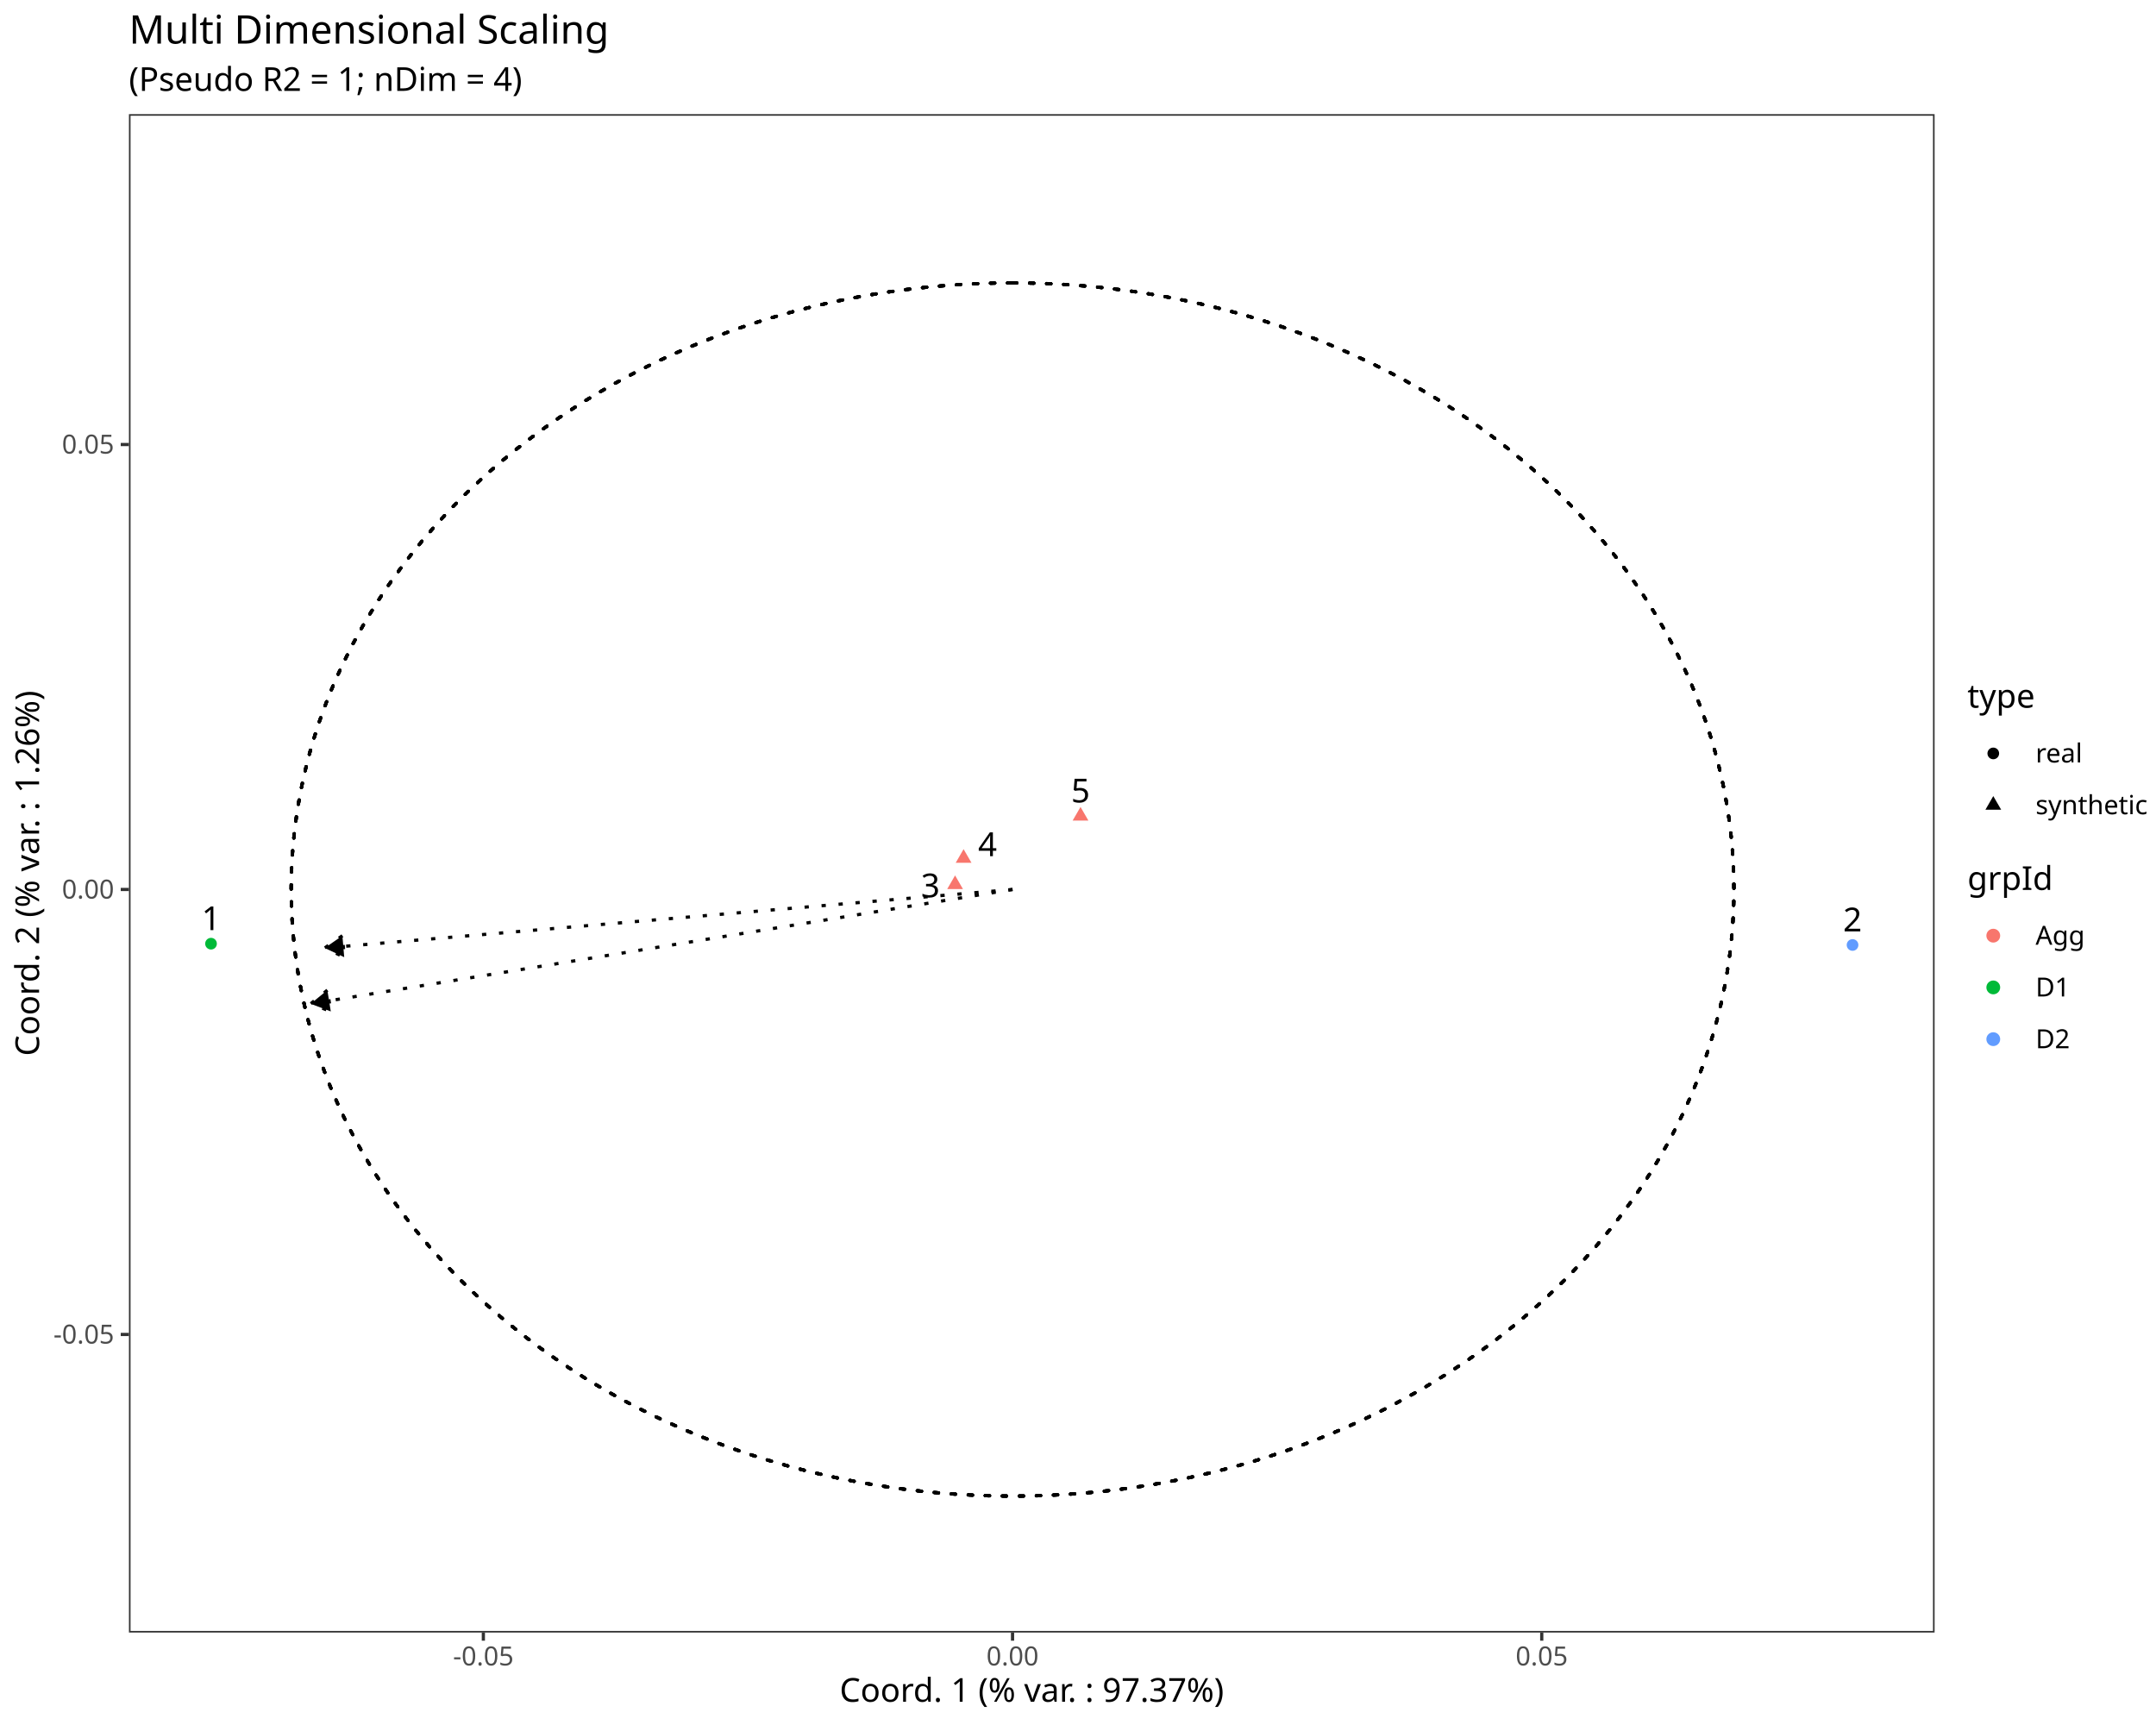
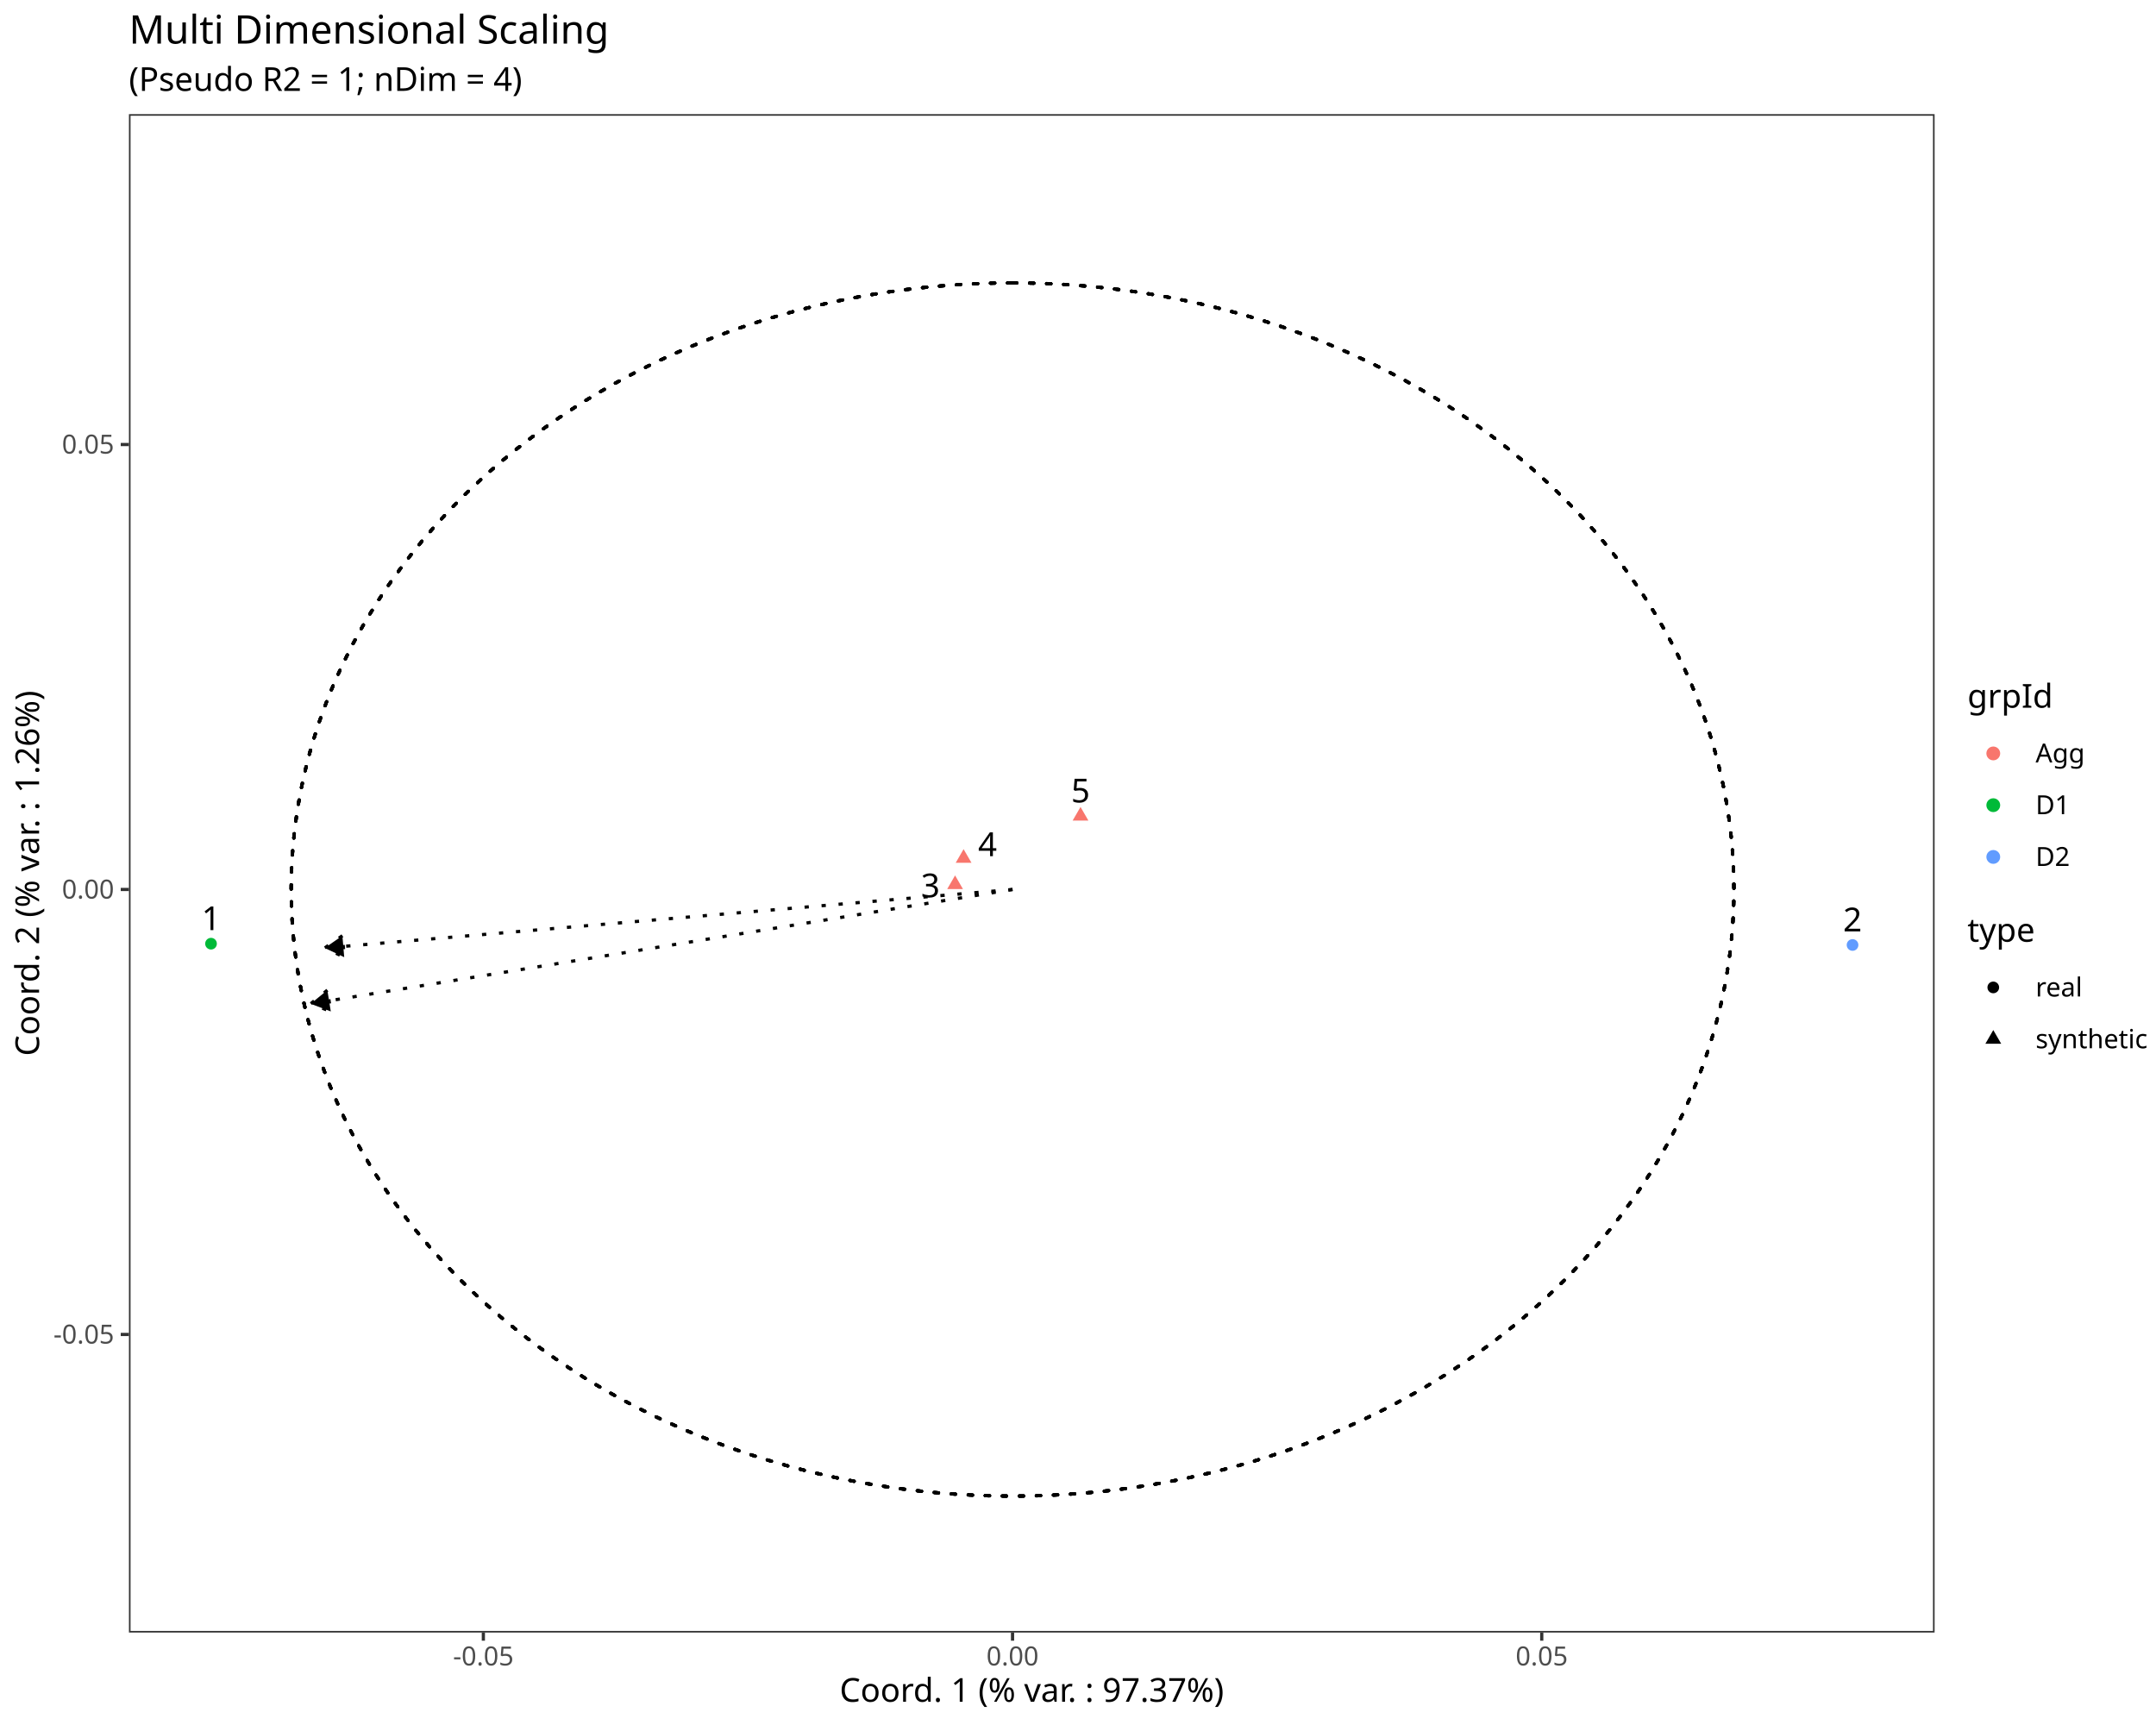
<svg xmlns="http://www.w3.org/2000/svg" class="svglite" data-engine-version="2.0" width="720.00pt" height="576.00pt" viewBox="0 0 720.00 576.00">
  <defs>
    <style type="text/css">
    .svglite line, .svglite polyline, .svglite polygon, .svglite path, .svglite rect, .svglite circle {
      fill: none;
      stroke: #000000;
      stroke-linecap: round;
      stroke-linejoin: round;
      stroke-miterlimit: 10.00;
    }
  </style>
  </defs>
  <rect width="100%" height="100%" style="stroke: none; fill: #FFFFFF;" />
  <defs>
    <clipPath id="cpMC4wMHw3MjAuMDB8MC4wMHw1NzYuMDA=">
      <rect x="0.00" y="0.00" width="720.00" height="576.00" />
    </clipPath>
  </defs>
  <g clip-path="url(#cpMC4wMHw3MjAuMDB8MC4wMHw1NzYuMDA=)">
    <rect x="0.00" y="0.00" width="720.00" height="576.00" style="stroke-width: 1.07; stroke: #FFFFFF; fill: #FFFFFF;" />
  </g>
  <defs>
    <clipPath id="cpNDMuMDZ8NjQ2LjA3fDM4LjEyfDU0NS4xMQ==">
      <rect x="43.06" y="38.12" width="603.00" height="507.00" />
    </clipPath>
  </defs>
  <g clip-path="url(#cpNDMuMDZ8NjQ2LjA3fDM4LjEyfDU0NS4xMQ==)">
    <rect x="43.06" y="38.12" width="603.00" height="507.00" style="stroke-width: 1.07; stroke: none; fill: #FFFFFF;" />
    <circle cx="70.47" cy="315.11" r="1.95" style="stroke-width: 0.71; stroke: none; fill: #00BA38;" />
    <circle cx="618.66" cy="315.54" r="1.95" style="stroke-width: 0.71; stroke: none; fill: #619CFF;" />
    <polygon points="318.95,292.31 321.58,296.87 316.32,296.87 " style="stroke-width: 0.71; stroke: none; fill: #F8766D;" />
    <polygon points="321.79,283.54 324.43,288.10 319.16,288.10 " style="stroke-width: 0.71; stroke: none; fill: #F8766D;" />
    <polygon points="360.84,269.44 363.47,274.00 358.21,274.00 " style="stroke-width: 0.71; stroke: none; fill: #F8766D;" />
    <text x="70.49" y="310.57" text-anchor="middle" style="font-size: 11.04px; font-family: sans;" textLength="6.14px" lengthAdjust="spacingAndGlyphs">1</text>
    <text x="618.65" y="311.00" text-anchor="middle" style="font-size: 11.04px; font-family: sans;" textLength="6.14px" lengthAdjust="spacingAndGlyphs">2</text>
    <text x="310.71" y="299.63" text-anchor="middle" style="font-size: 11.04px; font-family: sans;" textLength="6.14px" lengthAdjust="spacingAndGlyphs">3</text>
    <text x="329.78" y="285.88" text-anchor="middle" style="font-size: 11.04px; font-family: sans;" textLength="6.14px" lengthAdjust="spacingAndGlyphs">4</text>
    <text x="360.84" y="267.94" text-anchor="middle" style="font-size: 11.04px; font-family: sans;" textLength="6.14px" lengthAdjust="spacingAndGlyphs">5</text>
    <line x1="338.14" y1="297.01" x2="108.43" y2="316.55" style="stroke-width: 1.07; stroke-dasharray: 1.42,4.27; stroke-linecap: butt;" />
    <polygon points="114.34,312.44 108.43,316.55 114.95,319.61 " style="stroke-width: 1.07; stroke-dasharray: 1.42,4.27; stroke-linecap: butt; fill: #000000;" />
    <line x1="338.14" y1="297.01" x2="103.74" y2="335.18" style="stroke-width: 1.07; stroke-dasharray: 1.42,4.27; stroke-linecap: butt;" />
    <polygon points="109.32,330.62 103.74,335.18 110.47,337.73 " style="stroke-width: 1.07; stroke-dasharray: 1.42,4.27; stroke-linecap: butt; fill: #000000;" />
    <polygon points="338.14,94.47 342.35,94.50 346.55,94.59 350.75,94.74 354.95,94.96 359.14,95.24 363.32,95.58 367.50,95.98 371.67,96.44 375.83,96.96 379.97,97.54 384.11,98.19 388.23,98.89 392.33,99.66 396.42,100.48 400.49,101.37 404.54,102.31 408.58,103.32 412.59,104.38 416.57,105.50 420.54,106.68 424.47,107.92 428.39,109.21 432.27,110.57 436.13,111.98 439.95,113.44 443.75,114.97 447.51,116.54 451.24,118.17 454.93,119.86 458.59,121.60 462.22,123.40 465.80,125.24 469.35,127.14 472.85,129.09 476.32,131.10 479.74,133.15 483.12,135.25 486.46,137.40 489.75,139.60 492.99,141.85 496.19,144.15 499.34,146.49 502.44,148.88 505.49,151.31 508.49,153.79 511.43,156.31 514.33,158.88 517.17,161.48 519.95,164.13 522.68,166.82 525.36,169.55 527.98,172.31 530.54,175.12 533.04,177.96 535.48,180.84 537.86,183.75 540.18,186.70 542.44,189.68 544.64,192.69 546.77,195.74 548.84,198.82 550.85,201.92 552.79,205.06 554.66,208.22 556.47,211.41 558.22,214.63 559.89,217.87 561.50,221.14 563.04,224.43 564.52,227.74 565.92,231.07 567.25,234.42 568.52,237.79 569.71,241.18 570.84,244.59 571.89,248.01 572.87,251.45 573.78,254.90 574.62,258.37 575.39,261.84 576.08,265.33 576.70,268.82 577.25,272.33 577.73,275.84 578.13,279.36 578.46,282.88 578.72,286.41 578.90,289.95 579.01,293.48 579.05,297.01 579.01,300.55 578.90,304.08 578.72,307.61 578.46,311.14 578.13,314.67 577.73,318.19 577.25,321.70 576.70,325.20 576.08,328.70 575.39,332.19 574.62,335.66 573.78,339.13 572.87,342.58 571.89,346.01 570.84,349.44 569.71,352.84 568.52,356.23 567.25,359.60 565.92,362.96 564.52,366.29 563.04,369.60 561.50,372.89 559.89,376.16 558.22,379.40 556.47,382.61 554.66,385.81 552.79,388.97 550.85,392.10 548.84,395.21 546.77,398.29 544.64,401.33 542.44,404.35 540.18,407.33 537.86,410.28 535.48,413.19 533.04,416.07 530.54,418.91 527.98,421.71 525.36,424.48 522.68,427.21 519.95,429.90 517.17,432.54 514.33,435.15 511.43,437.72 508.49,440.24 505.49,442.71 502.44,445.15 499.34,447.54 496.19,449.88 492.99,452.17 489.75,454.42 486.46,456.62 483.12,458.78 479.74,460.88 476.32,462.93 472.85,464.93 469.35,466.88 465.80,468.78 462.22,470.63 458.59,472.43 454.93,474.17 451.24,475.85 447.51,477.49 443.75,479.06 439.95,480.58 436.13,482.05 432.27,483.46 428.39,484.81 424.47,486.11 420.54,487.35 416.57,488.53 412.59,489.65 408.58,490.71 404.54,491.72 400.49,492.66 396.42,493.55 392.33,494.37 388.23,495.14 384.11,495.84 379.97,496.48 375.83,497.07 371.67,497.59 367.50,498.05 363.32,498.45 359.14,498.79 354.95,499.07 350.75,499.28 346.55,499.44 342.35,499.53 338.14,499.56 333.94,499.53 329.73,499.44 325.53,499.28 321.34,499.07 317.15,498.79 312.96,498.45 308.78,498.05 304.62,497.59 300.46,497.07 296.31,496.48 292.18,495.84 288.06,495.14 283.95,494.37 279.86,493.55 275.79,492.66 271.74,491.72 267.71,490.71 263.70,489.65 259.71,488.53 255.75,487.35 251.81,486.11 247.90,484.81 244.01,483.46 240.16,482.05 236.33,480.58 232.54,479.06 228.77,477.49 225.05,475.85 221.35,474.17 217.69,472.43 214.07,470.63 210.48,468.78 206.94,466.88 203.43,464.93 199.97,462.93 196.54,460.88 193.16,458.78 189.83,456.62 186.54,454.42 183.29,452.17 180.10,449.88 176.95,447.54 173.85,445.15 170.80,442.71 167.80,440.24 164.85,437.72 161.96,435.15 159.12,432.54 156.33,429.90 153.60,427.21 150.93,424.48 148.31,421.71 145.75,418.91 143.25,416.07 140.81,413.19 138.42,410.28 136.10,407.33 133.85,404.35 131.65,401.33 129.51,398.29 127.44,395.21 125.44,392.10 123.50,388.97 121.62,385.81 119.81,382.61 118.07,379.40 116.39,376.16 114.78,372.89 113.24,369.60 111.77,366.29 110.36,362.96 109.03,359.60 107.77,356.23 106.57,352.84 105.45,349.44 104.40,346.01 103.41,342.58 102.50,339.13 101.67,335.66 100.90,332.19 100.21,328.70 99.58,325.20 99.04,321.70 98.56,318.19 98.16,314.67 97.83,311.14 97.57,307.61 97.39,304.08 97.28,300.55 97.24,297.01 97.28,293.48 97.39,289.95 97.57,286.41 97.83,282.88 98.16,279.36 98.56,275.84 99.04,272.33 99.58,268.82 100.21,265.33 100.90,261.84 101.67,258.37 102.50,254.90 103.41,251.45 104.40,248.01 105.45,244.59 106.57,241.18 107.77,237.79 109.03,234.42 110.36,231.07 111.77,227.74 113.24,224.43 114.78,221.14 116.39,217.87 118.07,214.63 119.81,211.41 121.62,208.22 123.50,205.06 125.44,201.92 127.44,198.82 129.51,195.74 131.65,192.69 133.85,189.68 136.10,186.70 138.42,183.75 140.81,180.84 143.25,177.96 145.75,175.12 148.31,172.31 150.93,169.55 153.60,166.82 156.33,164.13 159.12,161.48 161.96,158.88 164.85,156.31 167.80,153.79 170.80,151.31 173.85,148.88 176.95,146.49 180.10,144.15 183.29,141.85 186.54,139.60 189.83,137.40 193.16,135.25 196.54,133.15 199.97,131.10 203.43,129.09 206.94,127.14 210.48,125.24 214.07,123.40 217.69,121.60 221.35,119.86 225.05,118.17 228.77,116.54 232.54,114.97 236.33,113.44 240.16,111.98 244.01,110.57 247.90,109.21 251.81,107.92 255.75,106.68 259.71,105.50 263.70,104.38 267.71,103.32 271.74,102.31 275.79,101.37 279.86,100.48 283.95,99.66 288.06,98.89 292.18,98.19 296.31,97.54 300.46,96.96 304.62,96.44 308.78,95.98 312.96,95.58 317.15,95.24 321.34,94.96 325.53,94.74 329.73,94.59 333.94,94.50 338.14,94.47 " style="stroke-width: 1.07; stroke-dasharray: 1.42,4.27; fill: none;" />
    <polygon points="338.14,94.47 342.35,94.50 346.55,94.59 350.75,94.74 354.95,94.96 359.14,95.24 363.32,95.58 367.50,95.98 371.67,96.44 375.83,96.96 379.97,97.54 384.11,98.19 388.23,98.89 392.33,99.66 396.42,100.48 400.49,101.37 404.54,102.31 408.58,103.32 412.59,104.38 416.57,105.50 420.54,106.68 424.47,107.92 428.39,109.21 432.27,110.57 436.13,111.98 439.95,113.44 443.75,114.97 447.51,116.54 451.24,118.17 454.93,119.86 458.59,121.60 462.22,123.40 465.80,125.24 469.35,127.14 472.85,129.09 476.32,131.10 479.74,133.15 483.12,135.25 486.46,137.40 489.75,139.60 492.99,141.85 496.19,144.15 499.34,146.49 502.44,148.88 505.49,151.31 508.49,153.79 511.43,156.31 514.33,158.88 517.17,161.48 519.95,164.13 522.68,166.82 525.36,169.55 527.98,172.31 530.54,175.12 533.04,177.96 535.48,180.84 537.86,183.75 540.18,186.70 542.44,189.68 544.64,192.69 546.77,195.74 548.84,198.82 550.85,201.92 552.79,205.06 554.66,208.22 556.47,211.41 558.22,214.63 559.89,217.87 561.50,221.14 563.04,224.43 564.52,227.74 565.92,231.07 567.25,234.42 568.52,237.79 569.71,241.18 570.84,244.59 571.89,248.01 572.87,251.45 573.78,254.90 574.62,258.37 575.39,261.84 576.08,265.33 576.70,268.82 577.25,272.33 577.73,275.84 578.13,279.36 578.46,282.88 578.72,286.41 578.90,289.95 579.01,293.48 579.05,297.01 579.01,300.55 578.90,304.08 578.72,307.61 578.46,311.14 578.13,314.67 577.73,318.19 577.25,321.70 576.70,325.20 576.08,328.70 575.39,332.19 574.62,335.66 573.78,339.13 572.87,342.58 571.89,346.01 570.84,349.44 569.71,352.84 568.52,356.23 567.25,359.60 565.92,362.96 564.52,366.29 563.04,369.60 561.50,372.89 559.89,376.16 558.22,379.40 556.47,382.61 554.66,385.81 552.79,388.97 550.85,392.10 548.84,395.21 546.77,398.29 544.64,401.33 542.44,404.35 540.18,407.33 537.86,410.28 535.48,413.19 533.04,416.07 530.54,418.91 527.98,421.71 525.36,424.48 522.68,427.21 519.95,429.90 517.17,432.54 514.33,435.15 511.43,437.72 508.49,440.24 505.49,442.71 502.44,445.15 499.34,447.54 496.19,449.88 492.99,452.17 489.75,454.42 486.46,456.62 483.12,458.78 479.74,460.88 476.32,462.93 472.85,464.93 469.35,466.88 465.80,468.78 462.22,470.63 458.59,472.43 454.93,474.17 451.24,475.85 447.51,477.49 443.75,479.06 439.95,480.58 436.13,482.05 432.27,483.46 428.39,484.81 424.47,486.11 420.54,487.35 416.57,488.53 412.59,489.65 408.58,490.71 404.54,491.72 400.49,492.66 396.42,493.55 392.33,494.37 388.23,495.14 384.11,495.84 379.97,496.48 375.83,497.07 371.67,497.59 367.50,498.05 363.32,498.45 359.14,498.79 354.95,499.07 350.75,499.28 346.55,499.44 342.35,499.53 338.14,499.56 333.94,499.53 329.73,499.44 325.53,499.28 321.34,499.07 317.15,498.79 312.96,498.45 308.78,498.05 304.62,497.59 300.46,497.07 296.31,496.48 292.18,495.84 288.06,495.14 283.95,494.37 279.86,493.55 275.79,492.66 271.74,491.72 267.71,490.71 263.70,489.65 259.71,488.53 255.75,487.35 251.81,486.11 247.90,484.81 244.01,483.46 240.16,482.05 236.33,480.58 232.54,479.06 228.77,477.49 225.05,475.85 221.35,474.17 217.69,472.43 214.07,470.63 210.48,468.78 206.94,466.88 203.43,464.93 199.97,462.93 196.54,460.88 193.16,458.78 189.83,456.62 186.54,454.42 183.29,452.17 180.10,449.88 176.95,447.54 173.85,445.15 170.80,442.71 167.80,440.24 164.85,437.72 161.96,435.15 159.12,432.54 156.33,429.90 153.60,427.21 150.93,424.48 148.31,421.71 145.75,418.91 143.25,416.07 140.81,413.19 138.42,410.28 136.10,407.33 133.85,404.35 131.65,401.33 129.51,398.29 127.44,395.21 125.44,392.10 123.50,388.97 121.62,385.81 119.81,382.61 118.07,379.40 116.39,376.16 114.78,372.89 113.24,369.60 111.77,366.29 110.36,362.96 109.03,359.60 107.77,356.23 106.57,352.84 105.45,349.44 104.40,346.01 103.41,342.58 102.50,339.13 101.67,335.66 100.90,332.19 100.21,328.70 99.58,325.20 99.04,321.70 98.56,318.19 98.16,314.67 97.83,311.14 97.57,307.61 97.39,304.08 97.28,300.55 97.24,297.01 97.28,293.48 97.39,289.95 97.57,286.41 97.83,282.88 98.16,279.36 98.56,275.84 99.04,272.33 99.58,268.82 100.21,265.33 100.90,261.84 101.67,258.37 102.50,254.90 103.41,251.45 104.40,248.01 105.45,244.59 106.57,241.18 107.77,237.79 109.03,234.42 110.36,231.07 111.77,227.74 113.24,224.43 114.78,221.14 116.39,217.87 118.07,214.63 119.81,211.41 121.62,208.22 123.50,205.06 125.44,201.92 127.44,198.82 129.51,195.74 131.65,192.69 133.85,189.68 136.10,186.70 138.42,183.75 140.81,180.84 143.25,177.96 145.75,175.12 148.31,172.31 150.93,169.55 153.60,166.82 156.33,164.13 159.12,161.48 161.96,158.88 164.85,156.31 167.80,153.79 170.80,151.31 173.85,148.88 176.95,146.49 180.10,144.15 183.29,141.85 186.54,139.60 189.83,137.40 193.16,135.25 196.54,133.15 199.97,131.10 203.43,129.09 206.94,127.14 210.48,125.24 214.07,123.40 217.69,121.60 221.35,119.86 225.05,118.17 228.77,116.54 232.54,114.97 236.33,113.44 240.16,111.98 244.01,110.57 247.90,109.21 251.81,107.92 255.75,106.68 259.71,105.50 263.70,104.38 267.71,103.32 271.74,102.31 275.79,101.37 279.86,100.48 283.95,99.66 288.06,98.89 292.18,98.19 296.31,97.54 300.46,96.96 304.62,96.44 308.78,95.98 312.96,95.58 317.15,95.24 321.34,94.96 325.53,94.74 329.73,94.59 333.94,94.50 338.14,94.47 " style="stroke-width: 1.07; stroke-dasharray: 1.42,4.27; fill: none;" />
    <polygon points="338.14,94.47 342.35,94.50 346.55,94.59 350.75,94.74 354.95,94.96 359.14,95.24 363.32,95.58 367.50,95.98 371.67,96.44 375.83,96.96 379.97,97.54 384.11,98.19 388.23,98.89 392.33,99.66 396.42,100.48 400.49,101.37 404.54,102.31 408.58,103.32 412.59,104.38 416.57,105.50 420.54,106.68 424.47,107.92 428.39,109.21 432.27,110.57 436.13,111.98 439.95,113.44 443.75,114.97 447.51,116.54 451.24,118.17 454.93,119.86 458.59,121.60 462.22,123.40 465.80,125.24 469.35,127.14 472.85,129.09 476.32,131.10 479.74,133.15 483.12,135.25 486.46,137.40 489.75,139.60 492.99,141.85 496.19,144.15 499.34,146.49 502.44,148.88 505.49,151.31 508.49,153.79 511.43,156.31 514.33,158.88 517.17,161.48 519.95,164.13 522.68,166.82 525.36,169.55 527.98,172.31 530.54,175.12 533.04,177.96 535.48,180.84 537.86,183.75 540.18,186.70 542.44,189.68 544.64,192.69 546.77,195.74 548.84,198.82 550.85,201.92 552.79,205.06 554.66,208.22 556.47,211.41 558.22,214.63 559.89,217.87 561.50,221.14 563.04,224.43 564.52,227.74 565.92,231.07 567.25,234.42 568.52,237.79 569.71,241.18 570.84,244.59 571.89,248.01 572.87,251.45 573.78,254.90 574.62,258.37 575.39,261.84 576.08,265.33 576.70,268.82 577.25,272.33 577.73,275.84 578.13,279.36 578.46,282.88 578.72,286.41 578.90,289.95 579.01,293.48 579.05,297.01 579.01,300.55 578.90,304.08 578.72,307.61 578.46,311.14 578.13,314.67 577.73,318.19 577.25,321.70 576.70,325.20 576.08,328.70 575.39,332.19 574.62,335.66 573.78,339.13 572.87,342.58 571.89,346.01 570.84,349.44 569.71,352.84 568.52,356.23 567.25,359.60 565.92,362.96 564.52,366.29 563.04,369.60 561.50,372.89 559.89,376.16 558.22,379.40 556.47,382.61 554.66,385.81 552.79,388.97 550.85,392.10 548.84,395.21 546.77,398.29 544.64,401.33 542.44,404.35 540.18,407.33 537.86,410.28 535.48,413.19 533.04,416.07 530.54,418.91 527.98,421.71 525.36,424.48 522.68,427.21 519.95,429.90 517.17,432.54 514.33,435.15 511.43,437.72 508.49,440.24 505.49,442.71 502.44,445.15 499.34,447.54 496.19,449.88 492.99,452.17 489.75,454.42 486.46,456.62 483.12,458.78 479.74,460.88 476.32,462.93 472.85,464.93 469.35,466.88 465.80,468.78 462.22,470.63 458.59,472.43 454.93,474.17 451.24,475.85 447.51,477.49 443.75,479.06 439.95,480.58 436.13,482.05 432.27,483.46 428.39,484.81 424.47,486.11 420.54,487.35 416.57,488.53 412.59,489.65 408.58,490.71 404.54,491.72 400.49,492.66 396.42,493.55 392.33,494.37 388.23,495.14 384.11,495.84 379.97,496.48 375.83,497.07 371.67,497.59 367.50,498.05 363.32,498.45 359.14,498.79 354.95,499.07 350.75,499.28 346.55,499.44 342.35,499.53 338.14,499.56 333.94,499.53 329.73,499.44 325.53,499.28 321.34,499.07 317.15,498.79 312.96,498.45 308.78,498.05 304.62,497.59 300.46,497.07 296.31,496.48 292.18,495.84 288.06,495.14 283.95,494.37 279.86,493.55 275.79,492.66 271.74,491.72 267.71,490.71 263.70,489.65 259.71,488.53 255.75,487.35 251.81,486.11 247.90,484.81 244.01,483.46 240.16,482.05 236.33,480.58 232.54,479.06 228.77,477.49 225.05,475.85 221.35,474.17 217.69,472.43 214.07,470.63 210.48,468.78 206.94,466.88 203.43,464.93 199.97,462.93 196.54,460.88 193.16,458.78 189.83,456.62 186.54,454.42 183.29,452.17 180.10,449.88 176.95,447.54 173.85,445.15 170.80,442.71 167.80,440.24 164.85,437.72 161.96,435.15 159.12,432.54 156.33,429.90 153.60,427.21 150.93,424.48 148.31,421.71 145.75,418.91 143.25,416.07 140.81,413.19 138.42,410.28 136.10,407.33 133.85,404.35 131.65,401.33 129.51,398.29 127.44,395.21 125.44,392.10 123.50,388.97 121.62,385.81 119.81,382.61 118.07,379.40 116.39,376.16 114.78,372.89 113.24,369.60 111.77,366.29 110.36,362.96 109.03,359.60 107.77,356.23 106.57,352.84 105.45,349.44 104.40,346.01 103.41,342.58 102.50,339.13 101.67,335.66 100.90,332.19 100.21,328.70 99.58,325.20 99.04,321.70 98.56,318.19 98.16,314.67 97.83,311.14 97.57,307.61 97.39,304.08 97.28,300.55 97.24,297.01 97.28,293.48 97.39,289.95 97.57,286.41 97.83,282.88 98.16,279.36 98.56,275.84 99.04,272.33 99.58,268.82 100.21,265.33 100.90,261.84 101.67,258.37 102.50,254.90 103.41,251.45 104.40,248.01 105.45,244.59 106.57,241.18 107.77,237.79 109.03,234.42 110.36,231.07 111.77,227.74 113.24,224.43 114.78,221.14 116.39,217.87 118.07,214.63 119.81,211.41 121.62,208.22 123.50,205.06 125.44,201.92 127.44,198.82 129.51,195.74 131.65,192.69 133.85,189.68 136.10,186.70 138.42,183.75 140.81,180.84 143.25,177.96 145.75,175.12 148.31,172.31 150.93,169.55 153.60,166.82 156.33,164.13 159.12,161.48 161.96,158.88 164.85,156.31 167.80,153.79 170.80,151.31 173.85,148.88 176.95,146.49 180.10,144.15 183.29,141.85 186.54,139.60 189.83,137.40 193.16,135.25 196.54,133.15 199.97,131.10 203.43,129.09 206.94,127.14 210.48,125.24 214.07,123.40 217.69,121.60 221.35,119.86 225.05,118.17 228.77,116.54 232.54,114.97 236.33,113.44 240.16,111.98 244.01,110.57 247.90,109.21 251.81,107.92 255.75,106.68 259.71,105.50 263.70,104.38 267.71,103.32 271.74,102.31 275.79,101.37 279.86,100.48 283.95,99.66 288.06,98.89 292.18,98.19 296.31,97.54 300.46,96.96 304.62,96.44 308.78,95.98 312.96,95.58 317.15,95.24 321.34,94.96 325.53,94.74 329.73,94.59 333.94,94.50 338.14,94.47 " style="stroke-width: 1.07; stroke-dasharray: 1.42,4.27; fill: none;" />
    <polygon points="338.14,94.47 342.35,94.50 346.55,94.59 350.75,94.74 354.95,94.96 359.14,95.24 363.32,95.58 367.50,95.98 371.67,96.44 375.83,96.96 379.97,97.54 384.11,98.19 388.23,98.89 392.33,99.66 396.42,100.48 400.49,101.37 404.54,102.31 408.58,103.32 412.59,104.38 416.57,105.50 420.54,106.68 424.47,107.92 428.39,109.21 432.27,110.57 436.13,111.98 439.95,113.44 443.75,114.97 447.51,116.54 451.24,118.17 454.93,119.86 458.59,121.60 462.22,123.40 465.80,125.24 469.35,127.14 472.85,129.09 476.32,131.10 479.74,133.15 483.12,135.25 486.46,137.40 489.75,139.60 492.99,141.85 496.19,144.15 499.34,146.49 502.44,148.88 505.49,151.31 508.49,153.79 511.43,156.31 514.33,158.88 517.17,161.48 519.95,164.13 522.68,166.82 525.36,169.55 527.98,172.31 530.54,175.12 533.04,177.96 535.48,180.84 537.86,183.75 540.18,186.70 542.44,189.68 544.64,192.69 546.77,195.74 548.84,198.82 550.85,201.92 552.79,205.06 554.66,208.22 556.47,211.41 558.22,214.63 559.89,217.87 561.50,221.14 563.04,224.43 564.52,227.74 565.92,231.07 567.25,234.42 568.52,237.79 569.71,241.18 570.84,244.59 571.89,248.01 572.87,251.45 573.78,254.90 574.62,258.37 575.39,261.84 576.08,265.33 576.70,268.82 577.25,272.33 577.73,275.84 578.13,279.36 578.46,282.88 578.72,286.41 578.90,289.95 579.01,293.48 579.05,297.01 579.01,300.55 578.90,304.08 578.72,307.61 578.46,311.14 578.13,314.67 577.73,318.19 577.25,321.70 576.70,325.20 576.08,328.70 575.39,332.19 574.62,335.66 573.78,339.13 572.87,342.58 571.89,346.01 570.84,349.44 569.71,352.84 568.52,356.23 567.25,359.60 565.92,362.96 564.52,366.29 563.04,369.60 561.50,372.89 559.89,376.16 558.22,379.40 556.47,382.61 554.66,385.81 552.79,388.97 550.85,392.10 548.84,395.21 546.77,398.29 544.64,401.33 542.44,404.35 540.18,407.33 537.86,410.28 535.48,413.19 533.04,416.07 530.54,418.91 527.98,421.71 525.36,424.48 522.68,427.21 519.95,429.90 517.17,432.54 514.33,435.15 511.43,437.72 508.49,440.24 505.49,442.71 502.44,445.15 499.34,447.54 496.19,449.88 492.99,452.17 489.75,454.42 486.46,456.62 483.12,458.78 479.74,460.88 476.32,462.93 472.85,464.93 469.35,466.88 465.80,468.78 462.22,470.63 458.59,472.43 454.93,474.17 451.24,475.85 447.51,477.49 443.75,479.06 439.95,480.58 436.13,482.05 432.27,483.46 428.39,484.81 424.47,486.11 420.54,487.35 416.57,488.53 412.59,489.65 408.58,490.71 404.54,491.72 400.49,492.66 396.42,493.55 392.33,494.37 388.23,495.14 384.11,495.84 379.97,496.48 375.83,497.07 371.67,497.59 367.50,498.05 363.32,498.45 359.14,498.79 354.95,499.07 350.75,499.28 346.55,499.44 342.35,499.53 338.14,499.56 333.94,499.53 329.73,499.44 325.53,499.28 321.34,499.07 317.15,498.79 312.96,498.45 308.78,498.05 304.62,497.59 300.46,497.07 296.31,496.48 292.18,495.84 288.06,495.14 283.95,494.37 279.86,493.55 275.79,492.66 271.74,491.72 267.71,490.71 263.70,489.65 259.71,488.53 255.75,487.35 251.81,486.11 247.90,484.81 244.01,483.46 240.16,482.05 236.33,480.58 232.54,479.06 228.77,477.49 225.05,475.85 221.35,474.17 217.69,472.43 214.07,470.63 210.48,468.78 206.94,466.88 203.43,464.93 199.97,462.93 196.54,460.88 193.16,458.78 189.83,456.62 186.54,454.42 183.29,452.17 180.10,449.88 176.95,447.54 173.85,445.15 170.80,442.71 167.80,440.24 164.85,437.72 161.96,435.15 159.12,432.54 156.33,429.90 153.60,427.21 150.93,424.48 148.31,421.71 145.75,418.91 143.25,416.07 140.81,413.19 138.42,410.28 136.10,407.33 133.85,404.35 131.65,401.33 129.51,398.29 127.44,395.21 125.44,392.10 123.50,388.97 121.62,385.81 119.81,382.61 118.07,379.40 116.39,376.16 114.78,372.89 113.24,369.60 111.77,366.29 110.36,362.96 109.03,359.60 107.77,356.23 106.57,352.84 105.45,349.44 104.40,346.01 103.41,342.58 102.50,339.13 101.67,335.66 100.90,332.19 100.21,328.70 99.58,325.20 99.04,321.70 98.56,318.19 98.16,314.67 97.83,311.14 97.57,307.61 97.39,304.08 97.28,300.55 97.24,297.01 97.28,293.48 97.39,289.95 97.57,286.41 97.83,282.88 98.16,279.36 98.56,275.84 99.04,272.33 99.58,268.82 100.21,265.33 100.90,261.84 101.67,258.37 102.50,254.90 103.41,251.45 104.40,248.01 105.45,244.59 106.57,241.18 107.77,237.79 109.03,234.42 110.36,231.07 111.77,227.74 113.24,224.43 114.78,221.14 116.39,217.87 118.07,214.63 119.81,211.41 121.62,208.22 123.50,205.06 125.44,201.92 127.44,198.82 129.51,195.74 131.65,192.69 133.85,189.68 136.10,186.70 138.42,183.75 140.81,180.84 143.25,177.96 145.75,175.12 148.31,172.31 150.93,169.55 153.60,166.82 156.33,164.13 159.12,161.48 161.96,158.88 164.85,156.31 167.80,153.79 170.80,151.31 173.85,148.88 176.95,146.49 180.10,144.15 183.29,141.85 186.54,139.60 189.83,137.40 193.16,135.25 196.54,133.15 199.97,131.10 203.43,129.09 206.94,127.14 210.48,125.24 214.07,123.40 217.69,121.60 221.35,119.86 225.05,118.17 228.77,116.54 232.54,114.97 236.33,113.44 240.16,111.98 244.01,110.57 247.90,109.21 251.81,107.92 255.75,106.68 259.71,105.50 263.70,104.38 267.71,103.32 271.74,102.31 275.79,101.37 279.86,100.48 283.95,99.66 288.06,98.89 292.18,98.19 296.31,97.54 300.46,96.96 304.62,96.44 308.78,95.98 312.96,95.58 317.15,95.24 321.34,94.96 325.53,94.74 329.73,94.59 333.94,94.50 338.14,94.47 " style="stroke-width: 1.07; stroke-dasharray: 1.42,4.27; fill: none;" />
    <polygon points="338.14,94.47 342.35,94.50 346.55,94.59 350.75,94.74 354.95,94.96 359.14,95.24 363.32,95.58 367.50,95.98 371.67,96.44 375.83,96.96 379.97,97.54 384.11,98.19 388.23,98.89 392.33,99.66 396.42,100.48 400.49,101.37 404.54,102.31 408.58,103.32 412.59,104.38 416.57,105.50 420.54,106.68 424.47,107.92 428.39,109.21 432.27,110.57 436.13,111.98 439.95,113.44 443.75,114.97 447.51,116.54 451.24,118.17 454.93,119.86 458.59,121.60 462.22,123.40 465.80,125.24 469.35,127.14 472.85,129.09 476.32,131.10 479.74,133.15 483.12,135.25 486.46,137.40 489.75,139.60 492.99,141.85 496.19,144.15 499.34,146.49 502.44,148.88 505.49,151.31 508.49,153.79 511.43,156.31 514.33,158.88 517.17,161.48 519.95,164.13 522.68,166.82 525.36,169.55 527.98,172.31 530.54,175.12 533.04,177.96 535.48,180.84 537.86,183.75 540.18,186.70 542.44,189.68 544.64,192.69 546.77,195.74 548.84,198.82 550.85,201.92 552.79,205.06 554.66,208.22 556.47,211.41 558.22,214.63 559.89,217.87 561.50,221.14 563.04,224.43 564.52,227.74 565.92,231.07 567.25,234.42 568.52,237.79 569.71,241.18 570.84,244.59 571.89,248.01 572.87,251.45 573.78,254.90 574.62,258.37 575.39,261.84 576.08,265.33 576.70,268.82 577.25,272.33 577.73,275.84 578.13,279.36 578.46,282.88 578.72,286.41 578.90,289.95 579.01,293.48 579.05,297.01 579.01,300.55 578.90,304.08 578.72,307.61 578.46,311.14 578.13,314.67 577.73,318.19 577.25,321.70 576.70,325.20 576.08,328.70 575.39,332.19 574.62,335.66 573.78,339.13 572.87,342.58 571.89,346.01 570.84,349.44 569.71,352.84 568.52,356.23 567.25,359.60 565.92,362.96 564.52,366.29 563.04,369.60 561.50,372.89 559.89,376.16 558.22,379.40 556.47,382.61 554.66,385.81 552.79,388.97 550.85,392.10 548.84,395.21 546.77,398.29 544.64,401.33 542.44,404.35 540.18,407.33 537.86,410.28 535.48,413.19 533.04,416.07 530.54,418.91 527.98,421.71 525.36,424.48 522.68,427.21 519.95,429.90 517.17,432.54 514.33,435.15 511.43,437.72 508.49,440.24 505.49,442.71 502.44,445.15 499.34,447.54 496.19,449.88 492.99,452.17 489.75,454.42 486.46,456.62 483.12,458.78 479.74,460.88 476.32,462.93 472.85,464.93 469.35,466.88 465.80,468.78 462.22,470.63 458.59,472.43 454.93,474.17 451.24,475.85 447.51,477.49 443.75,479.06 439.95,480.58 436.13,482.05 432.27,483.46 428.39,484.81 424.47,486.11 420.54,487.35 416.57,488.53 412.59,489.65 408.58,490.71 404.54,491.72 400.49,492.66 396.42,493.55 392.33,494.37 388.23,495.14 384.11,495.84 379.97,496.48 375.83,497.07 371.67,497.59 367.50,498.05 363.32,498.45 359.14,498.79 354.95,499.07 350.75,499.28 346.55,499.44 342.35,499.53 338.14,499.56 333.94,499.53 329.73,499.44 325.53,499.28 321.34,499.07 317.15,498.79 312.96,498.45 308.78,498.05 304.62,497.59 300.46,497.07 296.31,496.48 292.18,495.84 288.06,495.14 283.95,494.37 279.86,493.55 275.79,492.66 271.74,491.72 267.71,490.71 263.70,489.65 259.71,488.53 255.75,487.35 251.81,486.11 247.90,484.81 244.01,483.46 240.16,482.05 236.33,480.58 232.54,479.06 228.77,477.49 225.05,475.85 221.35,474.17 217.69,472.43 214.07,470.63 210.48,468.78 206.94,466.88 203.43,464.93 199.97,462.93 196.54,460.88 193.16,458.78 189.83,456.62 186.54,454.42 183.29,452.17 180.10,449.88 176.95,447.54 173.85,445.15 170.80,442.71 167.80,440.24 164.85,437.72 161.96,435.15 159.12,432.54 156.33,429.90 153.60,427.21 150.93,424.48 148.31,421.71 145.75,418.91 143.25,416.07 140.81,413.19 138.42,410.28 136.10,407.33 133.85,404.35 131.65,401.33 129.51,398.29 127.44,395.21 125.44,392.10 123.50,388.97 121.62,385.81 119.81,382.61 118.07,379.40 116.39,376.16 114.78,372.89 113.24,369.60 111.77,366.29 110.36,362.96 109.03,359.60 107.77,356.23 106.57,352.84 105.45,349.44 104.40,346.01 103.41,342.58 102.50,339.13 101.67,335.66 100.90,332.19 100.21,328.70 99.58,325.20 99.04,321.70 98.56,318.19 98.16,314.67 97.83,311.14 97.57,307.61 97.39,304.08 97.28,300.55 97.24,297.01 97.28,293.48 97.39,289.95 97.57,286.41 97.83,282.88 98.16,279.36 98.56,275.84 99.04,272.33 99.58,268.82 100.21,265.33 100.90,261.84 101.67,258.37 102.50,254.90 103.41,251.45 104.40,248.01 105.45,244.59 106.57,241.18 107.77,237.79 109.03,234.42 110.36,231.07 111.77,227.74 113.24,224.43 114.78,221.14 116.39,217.87 118.07,214.63 119.81,211.41 121.62,208.22 123.50,205.06 125.44,201.92 127.44,198.82 129.51,195.74 131.65,192.69 133.85,189.68 136.10,186.70 138.42,183.75 140.81,180.84 143.25,177.96 145.75,175.12 148.31,172.31 150.93,169.55 153.60,166.82 156.33,164.13 159.12,161.48 161.96,158.88 164.85,156.31 167.80,153.79 170.80,151.31 173.85,148.88 176.95,146.49 180.10,144.15 183.29,141.85 186.54,139.60 189.83,137.40 193.16,135.25 196.54,133.15 199.97,131.10 203.43,129.09 206.94,127.14 210.48,125.24 214.07,123.40 217.69,121.60 221.35,119.86 225.05,118.17 228.77,116.54 232.54,114.97 236.33,113.44 240.16,111.98 244.01,110.57 247.90,109.21 251.81,107.92 255.75,106.68 259.71,105.50 263.70,104.38 267.71,103.32 271.74,102.31 275.79,101.37 279.86,100.48 283.95,99.66 288.06,98.89 292.18,98.19 296.31,97.54 300.46,96.96 304.62,96.44 308.78,95.98 312.96,95.58 317.15,95.24 321.34,94.96 325.53,94.74 329.73,94.59 333.94,94.50 338.14,94.47 " style="stroke-width: 1.07; stroke-dasharray: 1.42,4.27; fill: none;" />
    <rect x="43.06" y="38.12" width="603.00" height="507.00" style="stroke-width: 1.07; stroke: #333333;" />
  </g>
  <g clip-path="url(#cpMC4wMHw3MjAuMDB8MC4wMHw1NzYuMDA=)">
    <text x="38.13" y="448.63" text-anchor="end" style="font-size: 8.80px; fill: #4D4D4D; font-family: sans;" textLength="20.06px" lengthAdjust="spacingAndGlyphs">-0.05</text>
    <text x="38.13" y="300.04" text-anchor="end" style="font-size: 8.80px; fill: #4D4D4D; font-family: sans;" textLength="17.13px" lengthAdjust="spacingAndGlyphs">0.00</text>
    <text x="38.13" y="151.45" text-anchor="end" style="font-size: 8.80px; fill: #4D4D4D; font-family: sans;" textLength="17.13px" lengthAdjust="spacingAndGlyphs">0.05</text>
    <polyline points="40.32,445.60 43.06,445.60 " style="stroke-width: 1.07; stroke: #333333; stroke-linecap: butt;" />
    <polyline points="40.32,297.01 43.06,297.01 " style="stroke-width: 1.07; stroke: #333333; stroke-linecap: butt;" />
    <polyline points="40.32,148.43 43.06,148.43 " style="stroke-width: 1.07; stroke: #333333; stroke-linecap: butt;" />
    <polyline points="161.42,547.85 161.42,545.11 " style="stroke-width: 1.07; stroke: #333333; stroke-linecap: butt;" />
    <polyline points="338.14,547.85 338.14,545.11 " style="stroke-width: 1.07; stroke: #333333; stroke-linecap: butt;" />
    <polyline points="514.87,547.85 514.87,545.11 " style="stroke-width: 1.07; stroke: #333333; stroke-linecap: butt;" />
    <text x="161.42" y="556.10" text-anchor="middle" style="font-size: 8.80px; fill: #4D4D4D; font-family: sans;" textLength="20.06px" lengthAdjust="spacingAndGlyphs">-0.05</text>
    <text x="338.14" y="556.10" text-anchor="middle" style="font-size: 8.80px; fill: #4D4D4D; font-family: sans;" textLength="17.13px" lengthAdjust="spacingAndGlyphs">0.00</text>
    <text x="514.87" y="556.10" text-anchor="middle" style="font-size: 8.80px; fill: #4D4D4D; font-family: sans;" textLength="17.13px" lengthAdjust="spacingAndGlyphs">0.05</text>
    <text x="344.56" y="568.24" text-anchor="middle" style="font-size: 11.00px; font-family: sans;" textLength="130.23px" lengthAdjust="spacingAndGlyphs">Coord. 1 (% var. : 97.37%)</text>
    <text transform="translate(13.05,291.61) rotate(-90)" text-anchor="middle" style="font-size: 11.00px; font-family: sans;" textLength="124.11px" lengthAdjust="spacingAndGlyphs">Coord. 2 (% var. : 1.26%)</text>
-     <rect x="657.02" y="227.60" width="57.50" height="49.89" style="stroke-width: 1.07; stroke: none; fill: #FFFFFF;" />
-     <text x="657.02" y="236.31" style="font-size: 11.00px; font-family: sans;" textLength="20.80px" lengthAdjust="spacingAndGlyphs">type</text>
+     <rect x="657.02" y="227.60" width="38.42" height="67.17" style="stroke-width: 1.07; stroke: none; fill: #FFFFFF;" />
+     <text x="657.02" y="236.31" style="font-size: 11.00px; font-family: sans;" textLength="25.07px" lengthAdjust="spacingAndGlyphs">grpId</text>
    <rect x="657.02" y="242.94" width="17.28" height="17.28" style="stroke-width: 1.07; stroke: none; fill: #FFFFFF;" />
-     <circle cx="665.66" cy="251.58" r="1.95" style="stroke-width: 0.71; stroke: none; fill: #000000;" />
+     <circle cx="665.66" cy="251.58" r="1.95" style="stroke-width: 0.71; stroke: #F8766D; fill: #F8766D;" />
    <rect x="657.02" y="260.22" width="17.28" height="17.28" style="stroke-width: 1.07; stroke: none; fill: #FFFFFF;" />
-     <polygon points="665.66,265.82 668.30,270.38 663.03,270.38 " style="stroke-width: 0.71; stroke: none; fill: #000000;" />
-     <text x="679.78" y="254.60" style="font-size: 8.80px; font-family: sans;" textLength="14.67px" lengthAdjust="spacingAndGlyphs">real</text>
-     <text x="679.78" y="271.88" style="font-size: 8.80px; font-family: sans;" textLength="34.74px" lengthAdjust="spacingAndGlyphs">synthetic</text>
-     <rect x="657.02" y="288.45" width="38.42" height="67.17" style="stroke-width: 1.07; stroke: none; fill: #FFFFFF;" />
-     <text x="657.02" y="297.17" style="font-size: 11.00px; font-family: sans;" textLength="25.07px" lengthAdjust="spacingAndGlyphs">grpId</text>
-     <rect x="657.02" y="303.79" width="17.28" height="17.28" style="stroke-width: 1.07; stroke: none; fill: #FFFFFF;" />
-     <circle cx="665.66" cy="312.43" r="1.95" style="stroke-width: 0.71; stroke: #F8766D; fill: #F8766D;" />
+     <circle cx="665.66" cy="268.86" r="1.95" style="stroke-width: 0.71; stroke: #00BA38; fill: #00BA38;" />
+     <rect x="657.02" y="277.50" width="17.28" height="17.28" style="stroke-width: 1.07; stroke: none; fill: #FFFFFF;" />
+     <circle cx="665.66" cy="286.14" r="1.95" style="stroke-width: 0.71; stroke: #619CFF; fill: #619CFF;" />
+     <text x="679.78" y="254.60" style="font-size: 8.80px; font-family: sans;" textLength="15.66px" lengthAdjust="spacingAndGlyphs">Agg</text>
+     <text x="679.78" y="271.88" style="font-size: 8.80px; font-family: sans;" textLength="11.25px" lengthAdjust="spacingAndGlyphs">D1</text>
+     <text x="679.78" y="289.16" style="font-size: 8.80px; font-family: sans;" textLength="11.25px" lengthAdjust="spacingAndGlyphs">D2</text>
+     <rect x="657.02" y="305.73" width="57.50" height="49.89" style="stroke-width: 1.07; stroke: none; fill: #FFFFFF;" />
+     <text x="657.02" y="314.45" style="font-size: 11.00px; font-family: sans;" textLength="20.80px" lengthAdjust="spacingAndGlyphs">type</text>
    <rect x="657.02" y="321.07" width="17.28" height="17.28" style="stroke-width: 1.07; stroke: none; fill: #FFFFFF;" />
-     <circle cx="665.66" cy="329.71" r="1.95" style="stroke-width: 0.71; stroke: #00BA38; fill: #00BA38;" />
+     <circle cx="665.66" cy="329.71" r="1.95" style="stroke-width: 0.71; stroke: none; fill: #000000;" />
    <rect x="657.02" y="338.35" width="17.28" height="17.28" style="stroke-width: 1.07; stroke: none; fill: #FFFFFF;" />
-     <circle cx="665.66" cy="346.99" r="1.95" style="stroke-width: 0.71; stroke: #619CFF; fill: #619CFF;" />
-     <text x="679.78" y="315.46" style="font-size: 8.80px; font-family: sans;" textLength="15.66px" lengthAdjust="spacingAndGlyphs">Agg</text>
-     <text x="679.78" y="332.74" style="font-size: 8.80px; font-family: sans;" textLength="11.25px" lengthAdjust="spacingAndGlyphs">D1</text>
-     <text x="679.78" y="350.02" style="font-size: 8.80px; font-family: sans;" textLength="11.25px" lengthAdjust="spacingAndGlyphs">D2</text>
+     <polygon points="665.66,343.95 668.30,348.51 663.03,348.51 " style="stroke-width: 0.71; stroke: none; fill: #000000;" />
+     <text x="679.78" y="332.74" style="font-size: 8.80px; font-family: sans;" textLength="14.67px" lengthAdjust="spacingAndGlyphs">real</text>
+     <text x="679.78" y="350.02" style="font-size: 8.80px; font-family: sans;" textLength="34.74px" lengthAdjust="spacingAndGlyphs">synthetic</text>
    <text x="43.06" y="30.35" style="font-size: 11.00px; font-family: sans;" textLength="130.86px" lengthAdjust="spacingAndGlyphs">(Pseudo R2 = 1; nDim = 4)</text>
    <text x="43.06" y="14.56" style="font-size: 13.20px; font-family: sans;" textLength="151.15px" lengthAdjust="spacingAndGlyphs">Multi Dimensional Scaling</text>
  </g>
</svg>
